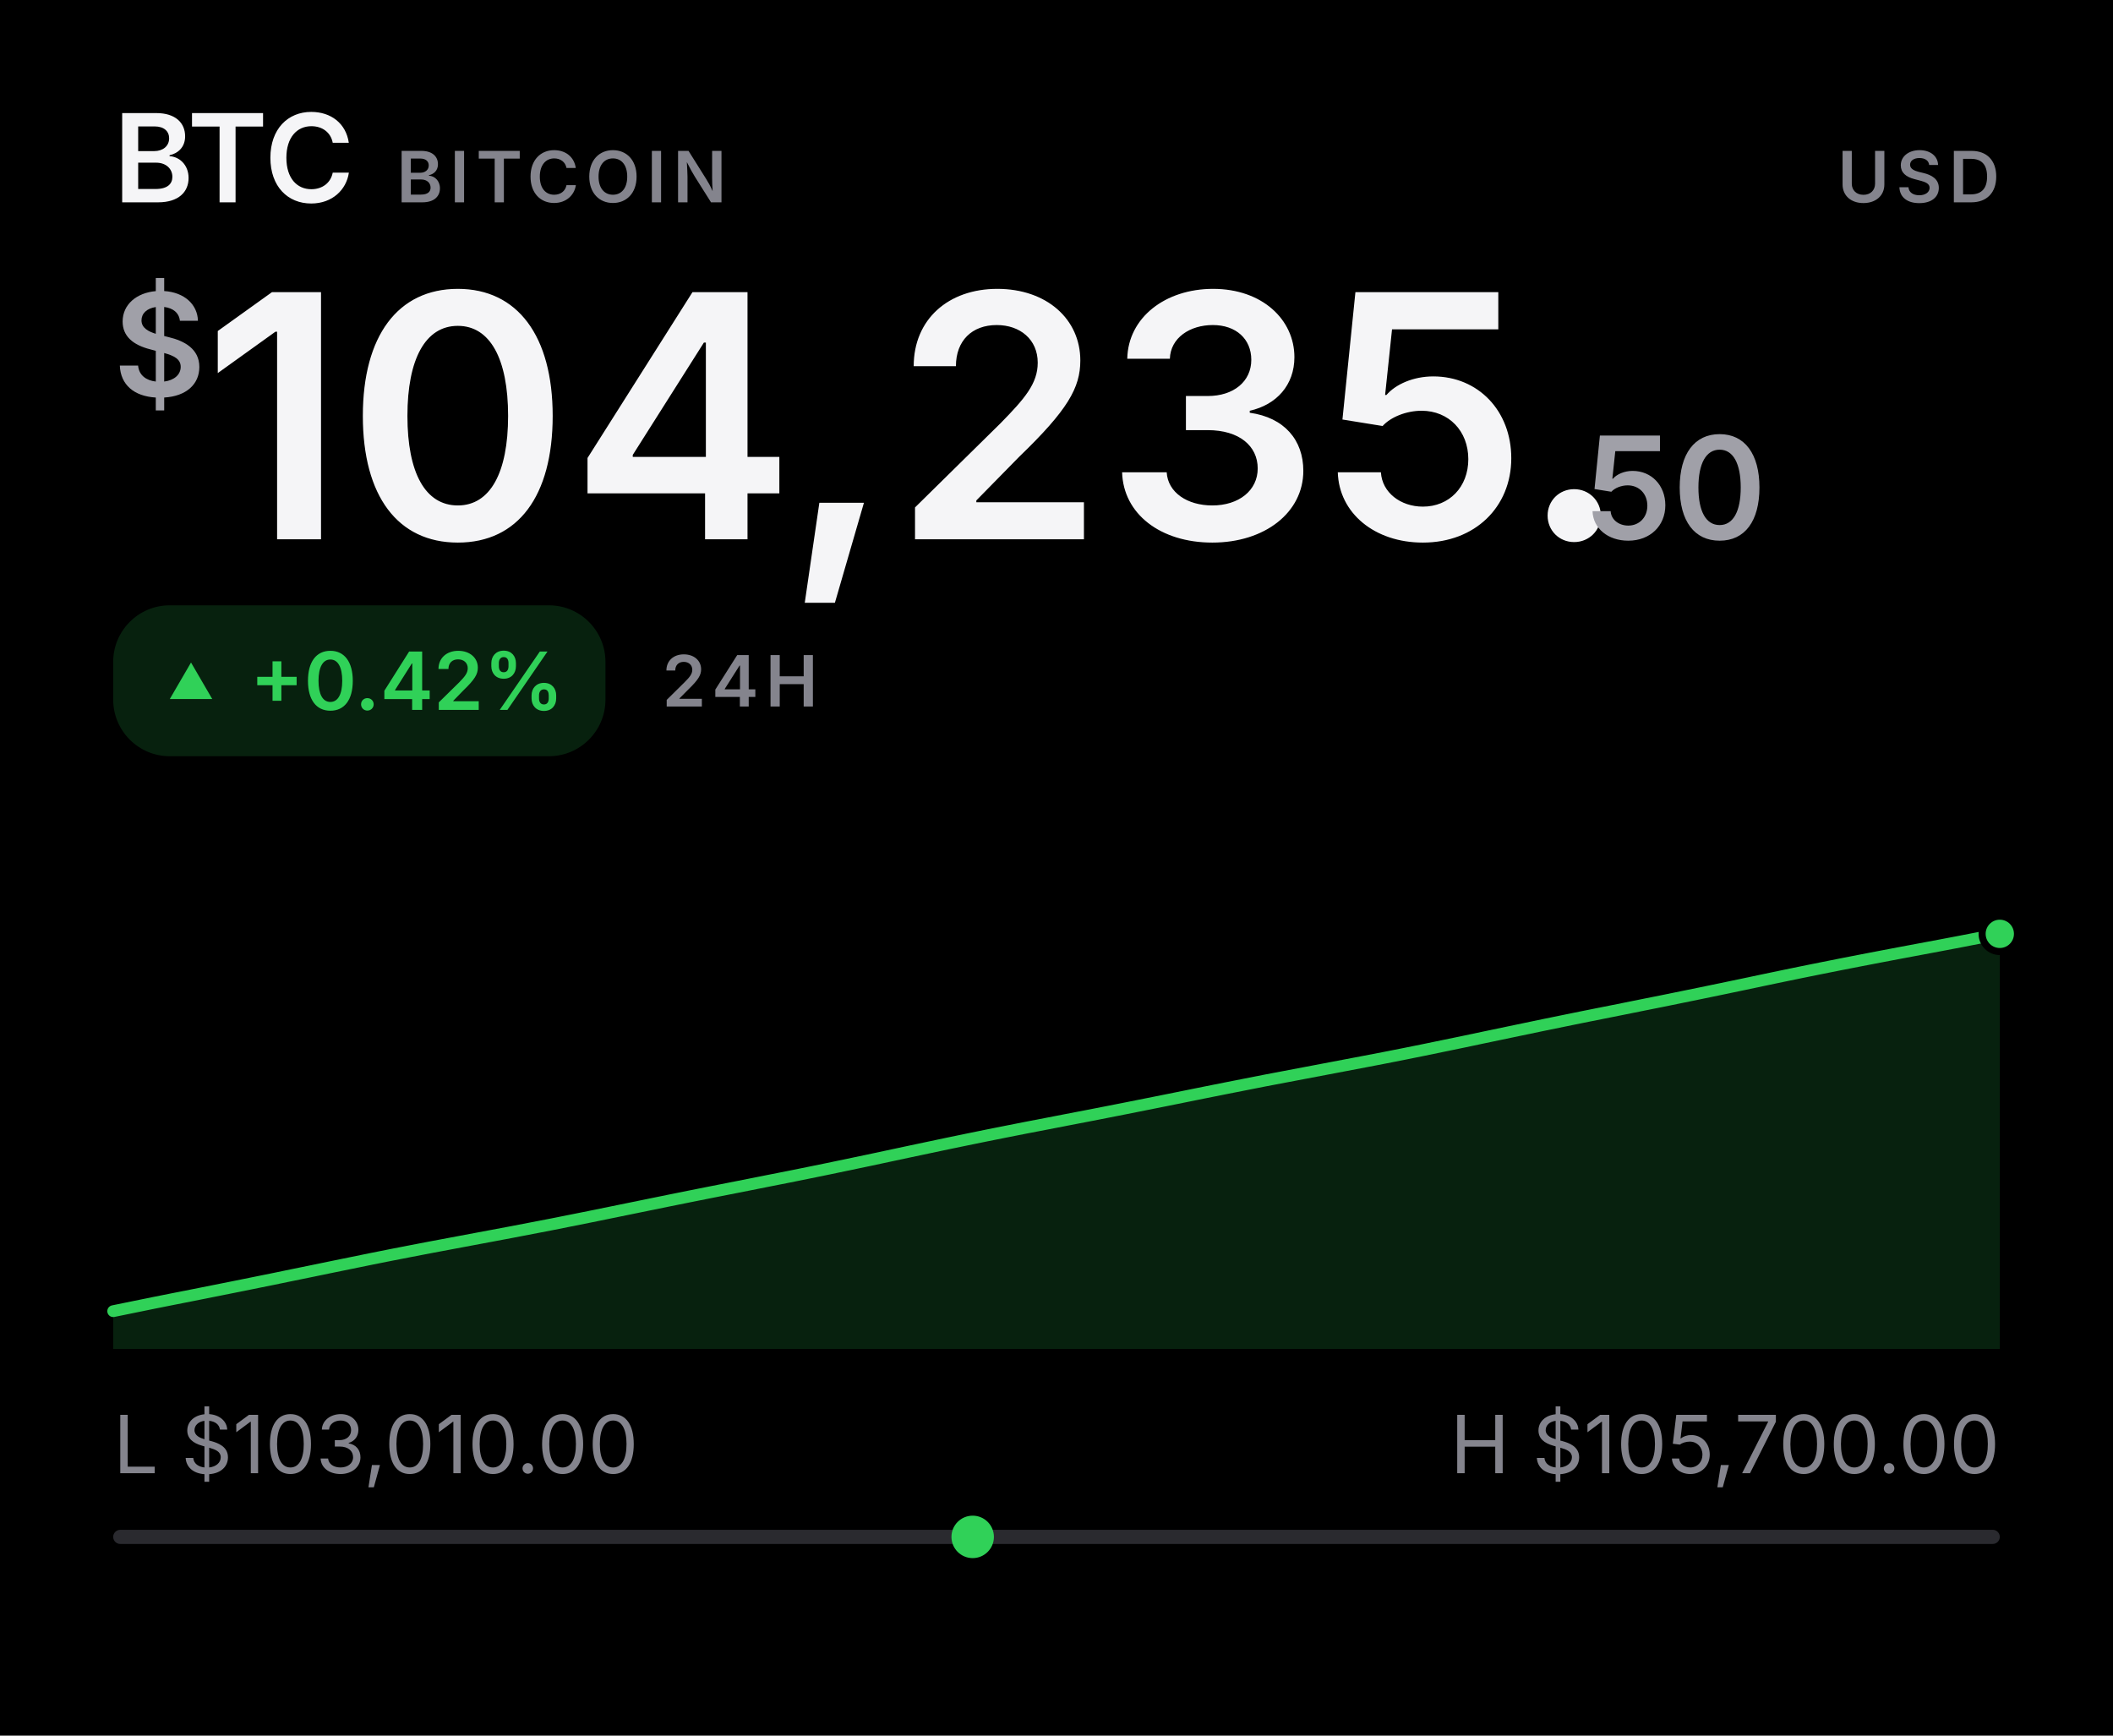
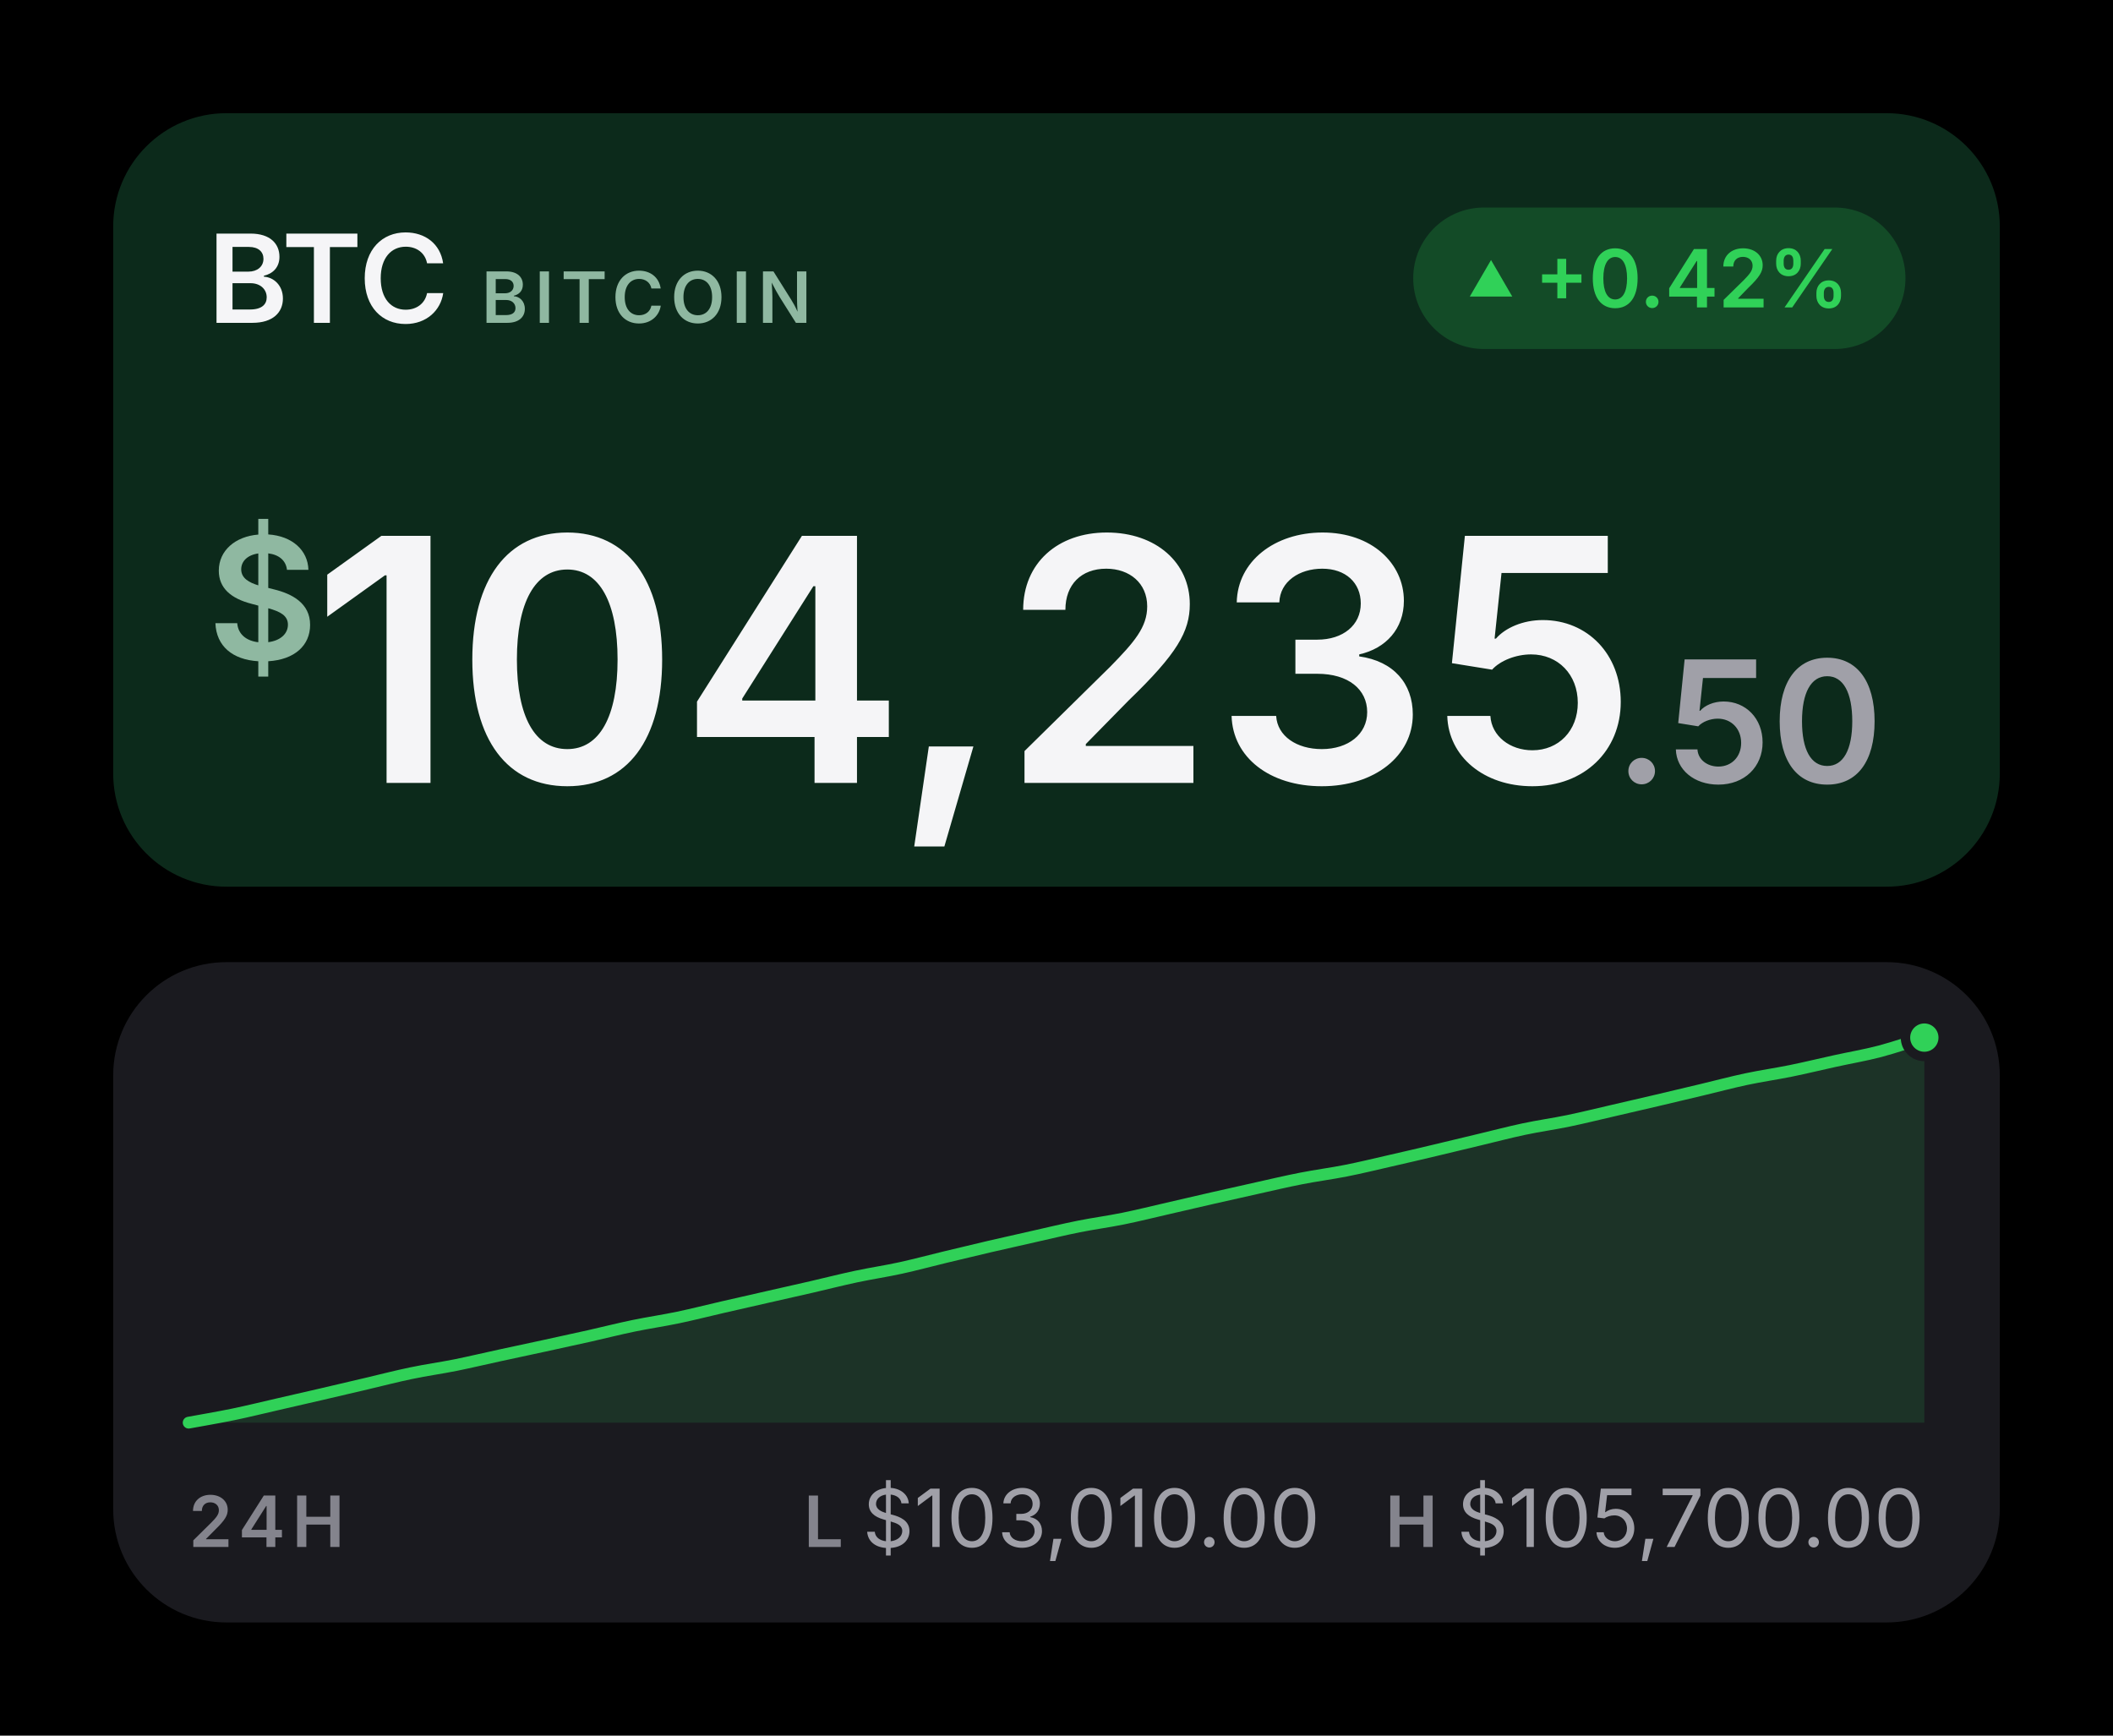
<svg xmlns="http://www.w3.org/2000/svg" width="448" height="368" viewBox="0 0 448 368">
  <rect x="0.00" y="0.00" width="448.00" height="368.00" fill="#000000" />
-   <text x="24.00" y="42.90" font-family="Inter" font-size="26.00" font-weight="600" fill="#f5f5f7" text-anchor="start">BTC</text>
-   <text x="84.06" y="42.90" font-family="Inter" font-size="15.00" font-weight="600" fill="#84848d" text-anchor="start" letter-spacing="1.40">BITCOIN</text>
-   <text x="424.00" y="42.90" font-family="Inter" font-size="15.00" font-weight="600" fill="#84848d" text-anchor="end" letter-spacing="1.40">USD</text>
-   <text x="24.00" y="83.98" font-family="Inter" font-size="30.24" font-weight="600" fill="#a0a0a8" text-anchor="start">$</text>
-   <text x="42.86" y="114.34" font-family="Inter" font-size="72.00" font-weight="600" fill="#f5f5f7" text-anchor="start">104,235.</text>
-   <text x="336.10" y="114.34" font-family="Inter" font-size="30.24" font-weight="600" fill="#a0a0a8" text-anchor="start">50</text>
-   <rect x="24.00" y="128.34" width="104.37" height="32.00" rx="12.00" fill="#30d158" fill-opacity="0.160" />
-   <path d="M36.00 148.21L40.50 140.47L45.00 148.21Z" fill="#30d158" />
-   <text x="53.00" y="150.52" font-family="Inter" font-size="17.00" font-weight="600" fill="#30d158" text-anchor="start">+0.42%</text>
-   <text x="140.37" y="149.80" font-family="Inter" font-size="15.00" font-weight="600" fill="#84848d" text-anchor="start" letter-spacing="1.40">24H</text>
-   <path d="M24.00 278.00L28.21 277.14L32.42 276.28L36.63 275.44L40.84 274.61L45.05 273.77L49.26 272.93L53.47 272.08L57.68 271.23L61.89 270.36L66.11 269.50L70.32 268.63L74.53 267.77L78.74 266.91L82.95 266.07L87.16 265.25L91.37 264.44L95.58 263.65L99.79 262.86L104.00 262.07L108.21 261.28L112.42 260.47L116.63 259.66L120.84 258.82L125.05 257.98L129.26 257.12L133.47 256.26L137.68 255.40L141.89 254.54L146.11 253.69L150.32 252.85L154.53 252.02L158.74 251.19L162.95 250.35L167.16 249.52L171.37 248.67L175.58 247.81L179.79 246.93L184.00 246.05L188.21 245.15L192.42 244.25L196.63 243.36L200.84 242.47L205.05 241.60L209.26 240.74L213.47 239.90L217.68 239.07L221.89 238.26L226.11 237.44L230.32 236.63L234.53 235.81L238.74 234.98L242.95 234.14L247.16 233.30L251.37 232.45L255.58 231.60L259.79 230.76L264.00 229.93L268.21 229.10L272.42 228.30L276.63 227.50L280.84 226.70L285.05 225.90L289.26 225.10L293.47 224.29L297.68 223.46L301.89 222.61L306.11 221.74L310.32 220.87L314.53 219.98L318.74 219.10L322.95 218.22L327.16 217.34L331.37 216.48L335.58 215.62L339.79 214.78L344.00 213.94L348.21 213.09L352.42 212.25L356.63 211.39L360.84 210.53L365.05 209.66L369.26 208.78L373.47 207.89L377.68 207.01L381.89 206.14L386.11 205.29L390.32 204.45L394.53 203.63L398.74 202.82L402.95 202.02L407.16 201.23L411.37 200.44L415.58 199.64L419.79 198.82L424.00 198.00L424.00 286.00L24.00 286.00Z" fill="#30d158" fill-opacity="0.160" />
-   <path d="M24.00 278.00L28.21 277.14L32.42 276.28L36.63 275.44L40.84 274.61L45.05 273.77L49.26 272.93L53.47 272.08L57.68 271.23L61.89 270.36L66.11 269.50L70.32 268.63L74.53 267.77L78.74 266.91L82.95 266.07L87.16 265.25L91.37 264.44L95.58 263.65L99.79 262.86L104.00 262.07L108.21 261.28L112.42 260.47L116.63 259.66L120.84 258.82L125.05 257.98L129.26 257.12L133.47 256.26L137.68 255.40L141.89 254.54L146.11 253.69L150.32 252.85L154.53 252.02L158.74 251.19L162.95 250.35L167.16 249.52L171.37 248.67L175.58 247.81L179.79 246.93L184.00 246.05L188.21 245.15L192.42 244.25L196.63 243.36L200.84 242.47L205.05 241.60L209.26 240.74L213.47 239.90L217.68 239.07L221.89 238.26L226.11 237.44L230.32 236.63L234.53 235.81L238.74 234.98L242.95 234.14L247.16 233.30L251.37 232.45L255.58 231.60L259.79 230.76L264.00 229.93L268.21 229.10L272.42 228.30L276.63 227.50L280.84 226.70L285.05 225.90L289.26 225.10L293.47 224.29L297.68 223.46L301.89 222.61L306.11 221.74L310.32 220.87L314.53 219.98L318.74 219.10L322.95 218.22L327.16 217.34L331.37 216.48L335.58 215.62L339.79 214.78L344.00 213.94L348.21 213.09L352.42 212.25L356.63 211.39L360.84 210.53L365.05 209.66L369.26 208.78L373.47 207.89L377.68 207.01L381.89 206.14L386.11 205.29L390.32 204.45L394.53 203.63L398.74 202.82L402.95 202.02L407.16 201.23L411.37 200.44L415.58 199.64L419.79 198.82L424.00 198.00" fill="none" stroke="#30d158" stroke-width="2.50" stroke-linecap="round" stroke-linejoin="round" />
-   <circle cx="424.00" cy="198.00" r="4.50" fill="#000000" />
-   <circle cx="424.00" cy="198.00" r="3.00" fill="#30d158" />
-   <text x="24.00" y="312.36" font-family="Inter" font-size="17.00" font-weight="400" fill="#84848d" text-anchor="start">L $103,010.00</text>
-   <text x="424.00" y="312.36" font-family="Inter" font-size="17.00" font-weight="400" fill="#84848d" text-anchor="end">H $105,700.00</text>
-   <rect x="24.00" y="324.36" width="400.00" height="3.00" rx="1.50" fill="#2a2a2f" />
-   <circle cx="206.23" cy="325.86" r="4.50" fill="#30d158" />
+   <rect x="24.00" y="24.00" width="400.00" height="164.00" rx="24.00" fill="#0c2a1b" />
+   <rect x="299.63" y="44.00" width="104.37" height="30.00" rx="15.00" fill="#30d158" fill-opacity="0.200" />
+   <path d="M311.63 62.87L316.13 55.13L320.63 62.87Z" fill="#30d158" />
+   <text x="392.00" y="65.18" font-family="Inter" font-size="17.00" font-weight="600" fill="#30d158" text-anchor="end">+0.42%</text>
+   <text x="44.00" y="68.45" font-family="Inter" font-size="26.00" font-weight="600" fill="#f5f5f7" text-anchor="start">BTC</text>
+   <text x="102.06" y="68.45" font-family="Inter" font-size="15.00" font-weight="600" fill="#8fb8a1" text-anchor="start" letter-spacing="1.40">BITCOIN</text>
+   <text x="44.00" y="139.83" font-family="Inter" font-size="36.00" font-weight="600" fill="#8fb8a1" text-anchor="start">$</text>
+   <text x="66.07" y="166.00" font-family="Inter" font-size="72.00" font-weight="600" fill="#f5f5f7" text-anchor="start">104,235</text>
+   <text x="342.33" y="166.00" font-family="Inter" font-size="36.00" font-weight="600" fill="#a0a0a8" text-anchor="start">.50</text>
+   <rect x="24.00" y="204.00" width="400.00" height="140.00" rx="24.00" fill="#1a1a1f" />
+   <text x="40.00" y="328.00" font-family="Inter" font-size="15.00" font-weight="600" fill="#84848d" text-anchor="start" letter-spacing="1.40">24H</text>
+   <text x="408.00" y="328.00" font-family="Inter" font-size="17.00" font-weight="400" fill="#a0a0a8" text-anchor="end">$105,700.00</text>
+   <text x="304.86" y="328.00" font-family="Inter" font-size="15.00" font-weight="600" fill="#84848d" text-anchor="end">H</text>
+   <text x="279.87" y="328.00" font-family="Inter" font-size="17.00" font-weight="400" fill="#a0a0a8" text-anchor="end">$103,010.00</text>
+   <text x="178.87" y="328.00" font-family="Inter" font-size="15.00" font-weight="600" fill="#84848d" text-anchor="end">L</text>
+   <path d="M40.00 301.64C41.57 301.35 46.29 300.54 49.44 299.89C52.58 299.24 55.73 298.46 58.87 297.74C62.02 297.02 65.16 296.31 68.31 295.57C71.45 294.84 74.60 294.10 77.74 293.36C80.89 292.62 84.03 291.80 87.18 291.15C90.32 290.49 93.47 290.06 96.62 289.43C99.76 288.79 102.91 288.04 106.05 287.36C109.20 286.68 112.34 286.02 115.49 285.33C118.63 284.65 121.78 283.96 124.92 283.26C128.07 282.55 131.21 281.75 134.36 281.10C137.50 280.45 140.65 280.00 143.79 279.34C146.94 278.68 150.09 277.87 153.23 277.15C156.38 276.42 159.52 275.71 162.67 275.00C165.81 274.28 168.96 273.58 172.10 272.86C175.25 272.13 178.39 271.33 181.54 270.66C184.68 269.99 187.83 269.53 190.97 268.84C194.12 268.15 197.26 267.30 200.41 266.54C203.56 265.79 206.70 265.03 209.85 264.29C212.99 263.56 216.14 262.85 219.28 262.15C222.43 261.44 225.57 260.68 228.72 260.05C231.86 259.42 235.01 259.01 238.15 258.37C241.30 257.73 244.44 256.94 247.59 256.22C250.74 255.50 253.88 254.76 257.03 254.04C260.17 253.33 263.32 252.62 266.46 251.92C269.61 251.22 272.75 250.47 275.90 249.86C279.04 249.24 282.19 248.84 285.33 248.22C288.48 247.60 291.62 246.83 294.77 246.11C297.91 245.40 301.06 244.66 304.21 243.91C307.35 243.17 310.50 242.40 313.64 241.65C316.79 240.90 319.93 240.07 323.08 239.40C326.22 238.73 329.37 238.30 332.51 237.65C335.66 237.00 338.80 236.21 341.95 235.49C345.09 234.76 348.24 234.04 351.38 233.30C354.53 232.56 357.68 231.80 360.82 231.06C363.97 230.31 367.11 229.47 370.26 228.80C373.40 228.13 376.55 227.69 379.69 227.05C382.84 226.41 385.98 225.64 389.13 224.95C392.27 224.26 395.42 223.73 398.56 222.91C401.71 222.08 406.43 220.48 408.00 220.00L408.00 301.64L40.00 301.64Z" fill="#30d158" fill-opacity="0.140" />
+   <path d="M40.00 301.64C41.57 301.35 46.29 300.54 49.44 299.89C52.58 299.24 55.73 298.46 58.87 297.74C62.02 297.02 65.16 296.31 68.31 295.57C71.45 294.84 74.60 294.10 77.74 293.36C80.89 292.62 84.03 291.80 87.18 291.15C90.32 290.49 93.47 290.06 96.62 289.43C99.76 288.79 102.91 288.04 106.05 287.36C109.20 286.68 112.34 286.02 115.49 285.33C118.63 284.65 121.78 283.96 124.92 283.26C128.07 282.55 131.21 281.75 134.36 281.10C137.50 280.45 140.65 280.00 143.79 279.34C146.94 278.68 150.09 277.87 153.23 277.15C156.38 276.42 159.52 275.71 162.67 275.00C165.81 274.28 168.96 273.58 172.10 272.86C175.25 272.13 178.39 271.33 181.54 270.66C184.68 269.99 187.83 269.53 190.97 268.84C194.12 268.15 197.26 267.30 200.41 266.54C203.56 265.79 206.70 265.03 209.85 264.29C212.99 263.56 216.14 262.85 219.28 262.15C222.43 261.44 225.57 260.68 228.72 260.05C231.86 259.42 235.01 259.01 238.15 258.37C241.30 257.73 244.44 256.94 247.59 256.22C250.74 255.50 253.88 254.76 257.03 254.04C260.17 253.33 263.32 252.62 266.46 251.92C269.61 251.22 272.75 250.47 275.90 249.86C279.04 249.24 282.19 248.84 285.33 248.22C288.48 247.60 291.62 246.83 294.77 246.11C297.91 245.40 301.06 244.66 304.21 243.91C307.35 243.17 310.50 242.40 313.64 241.65C316.79 240.90 319.93 240.07 323.08 239.40C326.22 238.73 329.37 238.30 332.51 237.65C335.66 237.00 338.80 236.21 341.95 235.49C345.09 234.76 348.24 234.04 351.38 233.30C354.53 232.56 357.68 231.80 360.82 231.06C363.97 230.31 367.11 229.47 370.26 228.80C373.40 228.13 376.55 227.69 379.69 227.05C382.84 226.41 385.98 225.64 389.13 224.95C392.27 224.26 395.42 223.73 398.56 222.91C401.71 222.08 406.43 220.48 408.00 220.00" fill="none" stroke="#30d158" stroke-width="2.50" stroke-linecap="round" stroke-linejoin="round" />
+   <circle cx="408.00" cy="220.00" r="5.00" fill="#1a1a1f" />
+   <circle cx="408.00" cy="220.00" r="3.00" fill="#30d158" />
</svg>
